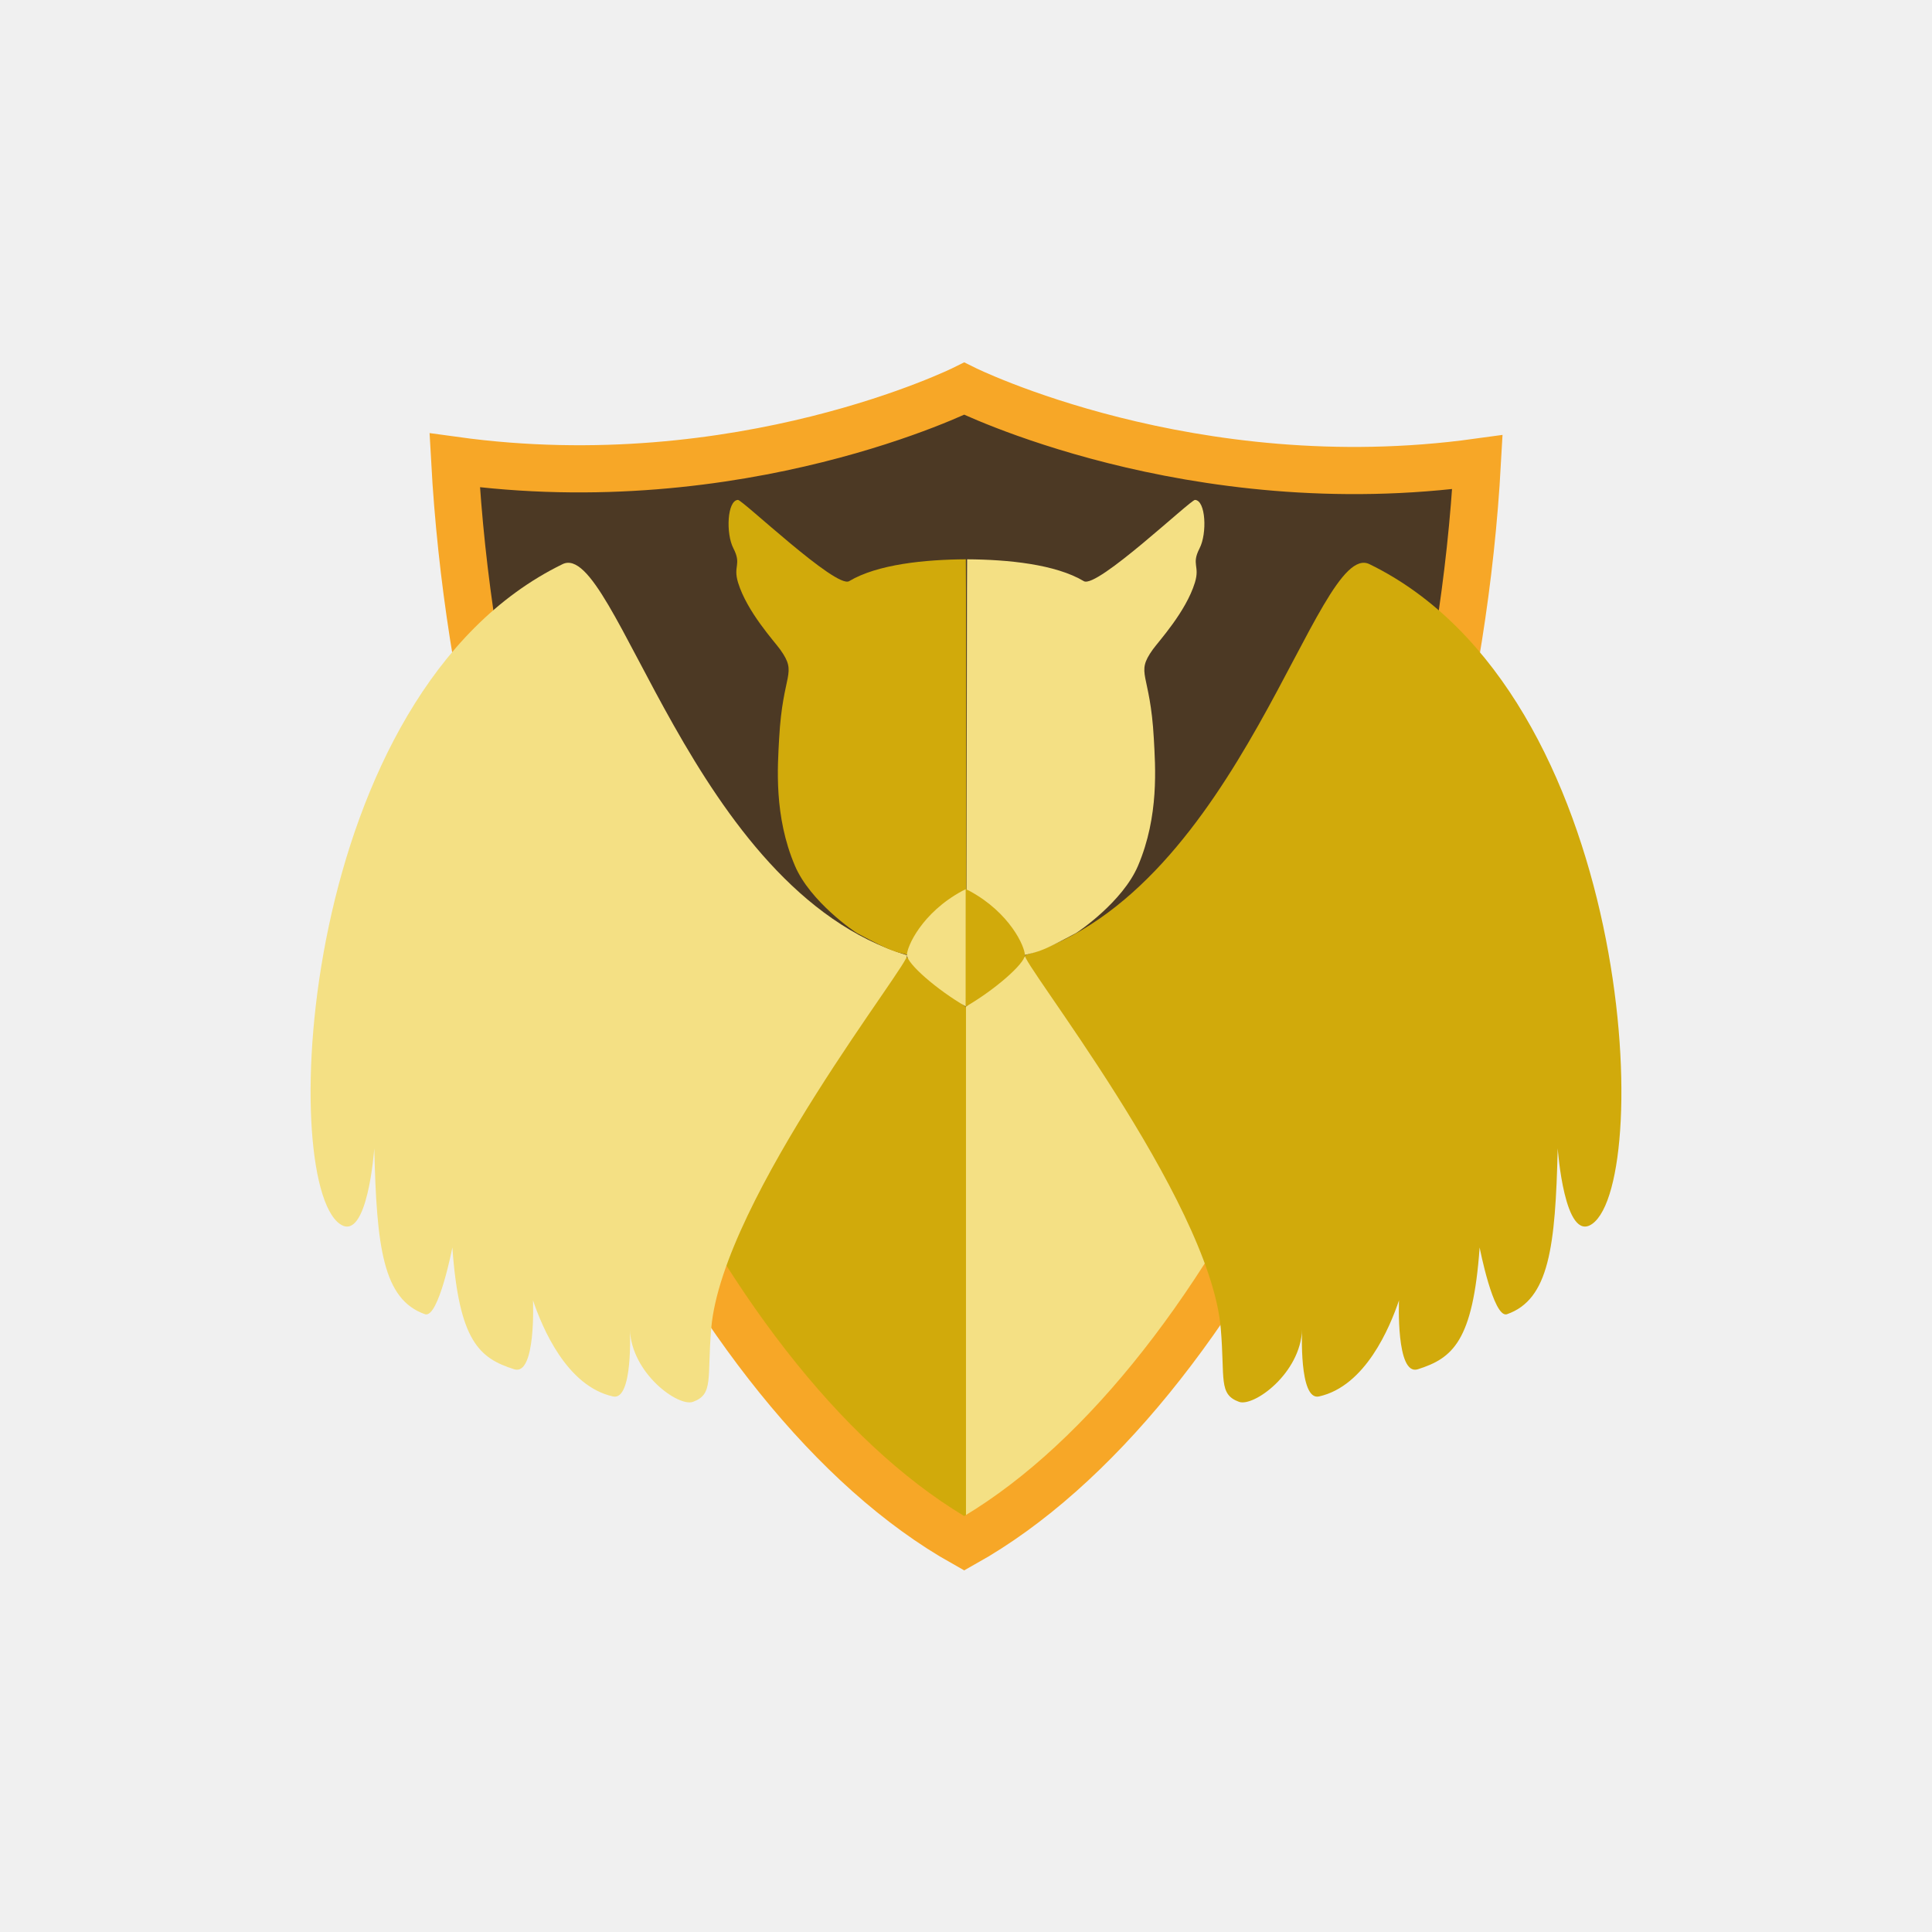
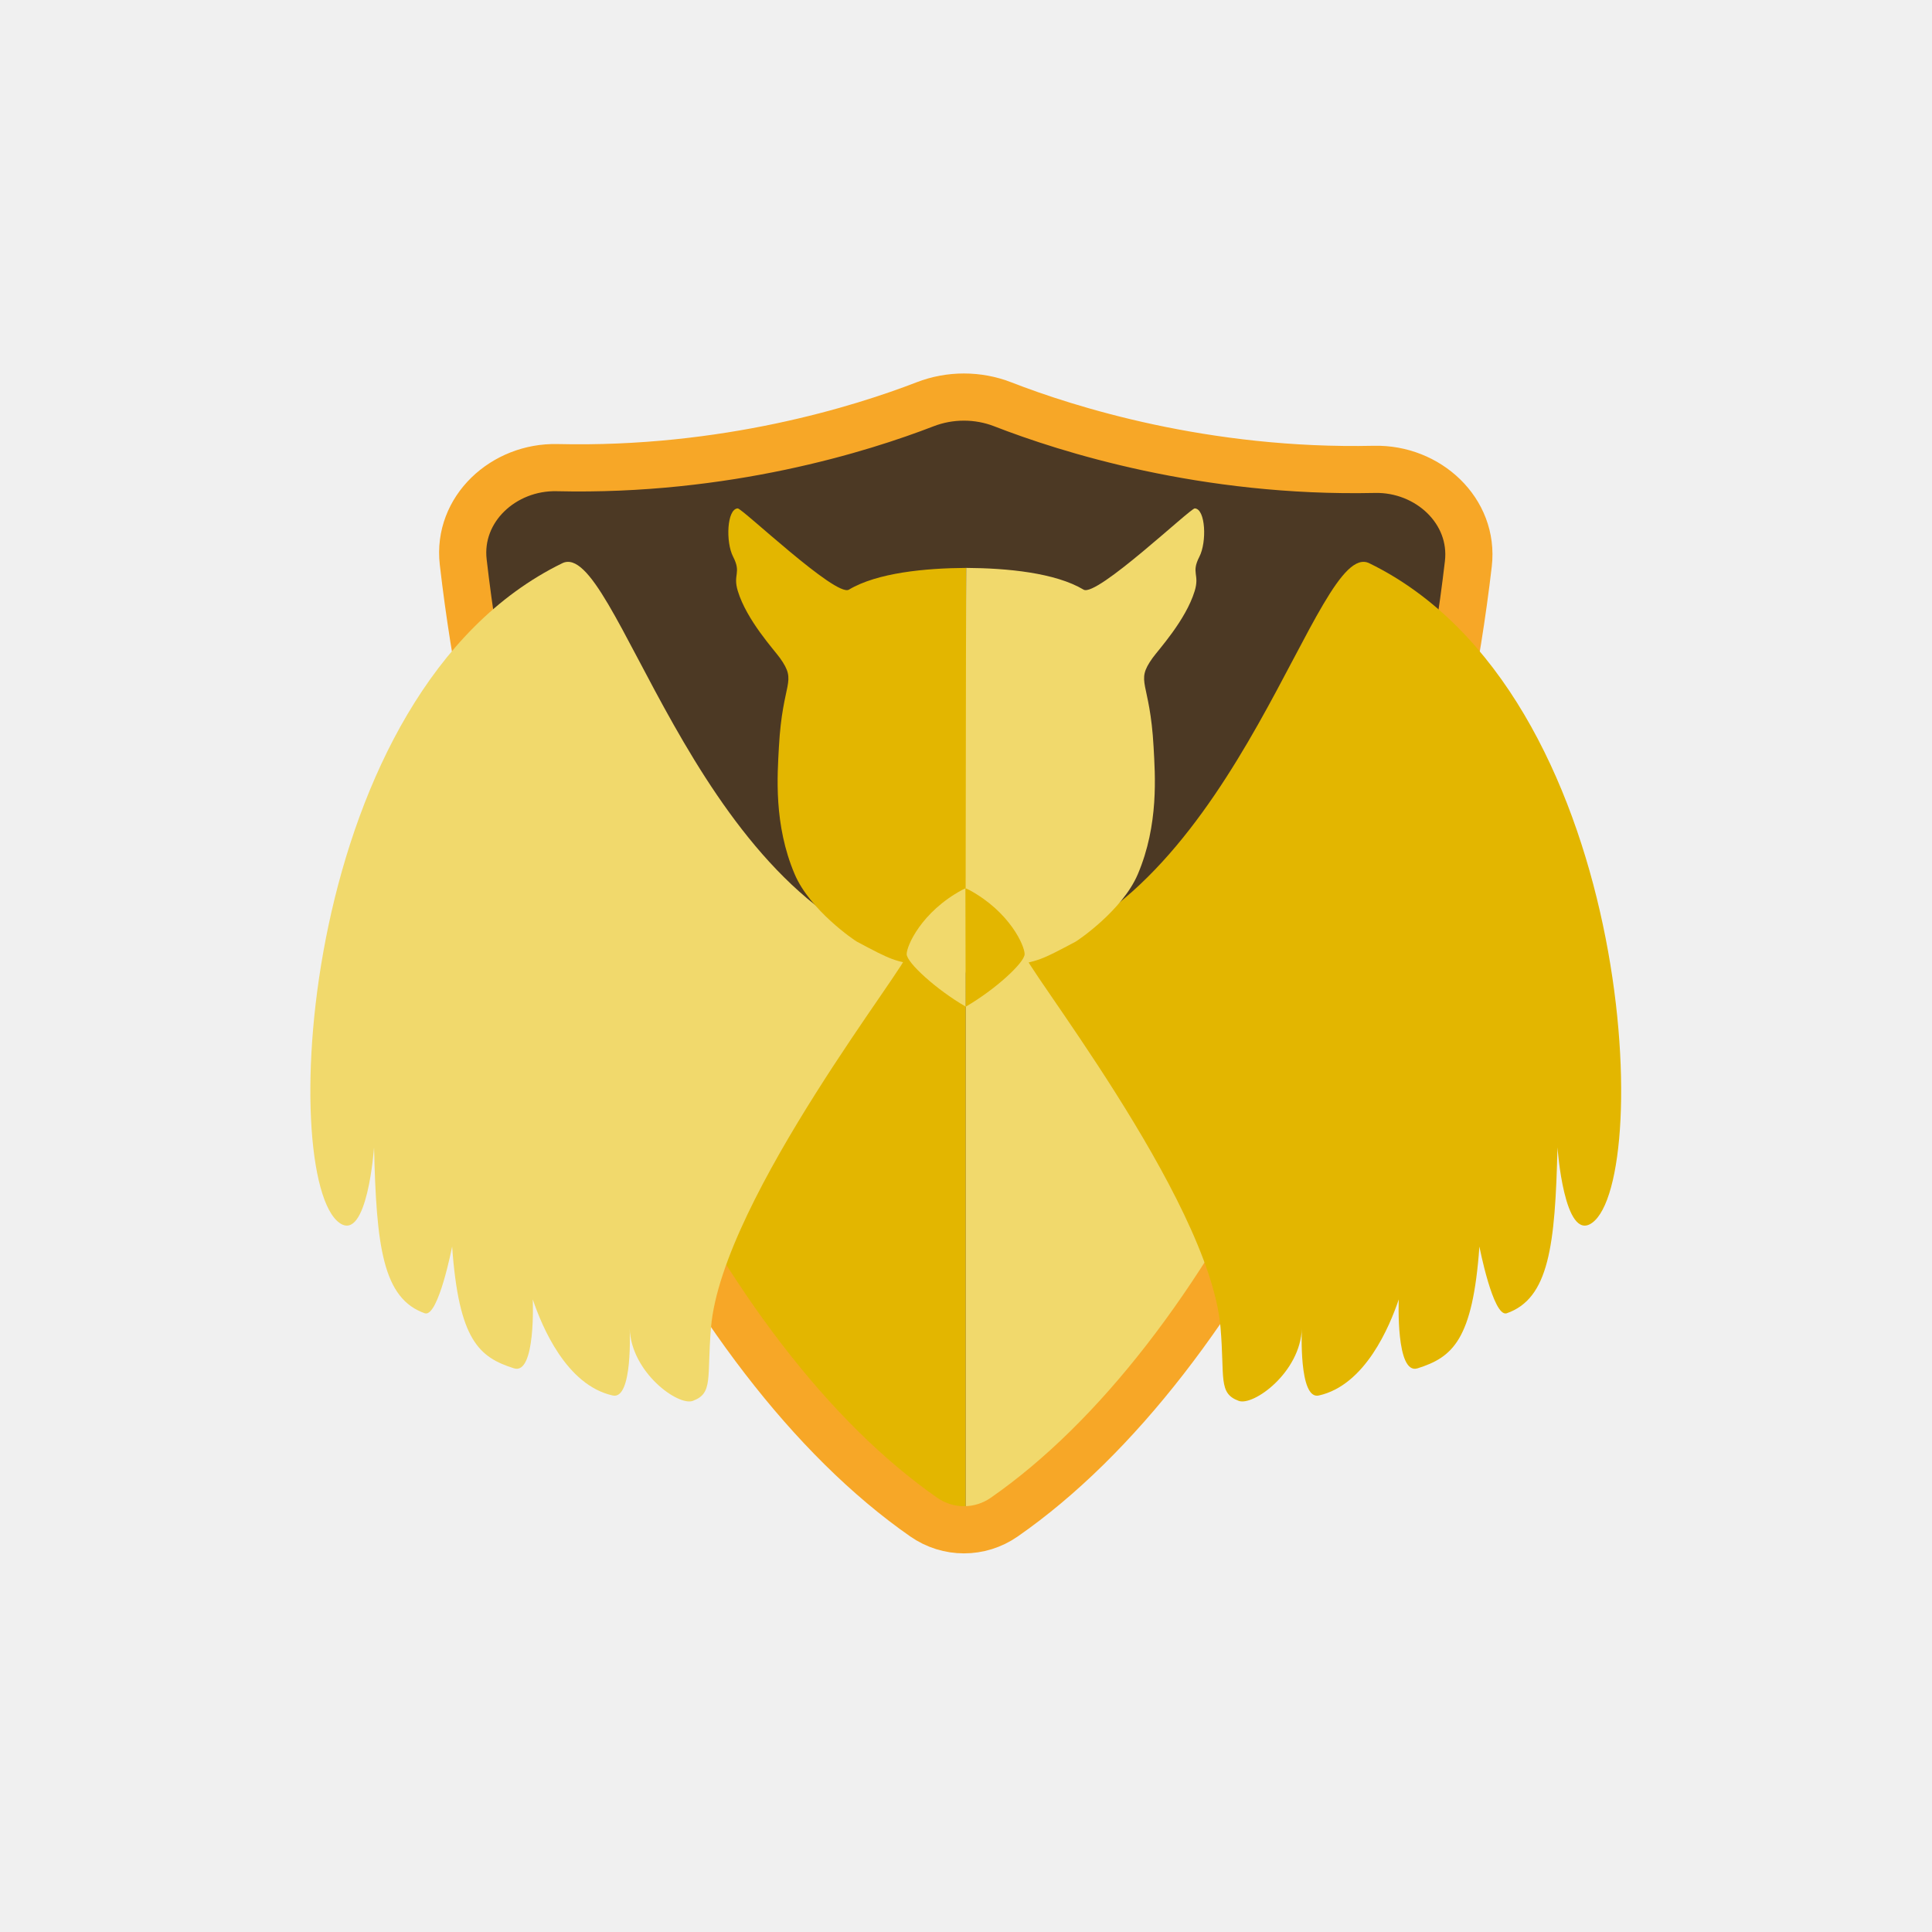
<svg xmlns="http://www.w3.org/2000/svg" width="2048" height="2048" viewBox="0 0 2048 2048" fill="none">
-   <g clip-path="url(#clip0_930_1488)">
-     <path d="M481.94 488C785.26 529.85 1024 412 1024 412C1024 412 1262.74 531.74 1566.06 489.92C1538.66 986 1301.1 1480.62 1024 1636C746.9 1480.62 509.34 984.09 481.94 488Z" fill="#4C3924" />
-     <path d="M959.62 1013.2C946.16 1027.09 913.8 1078.68 845.83 1187.55C744.7 1349.55 756.44 1372.55 756.44 1372.55C818.73 1456.68 903.44 1573.98 1024 1636.67V1067.67C981.33 1033.14 959.62 1013.2 959.62 1013.2Z" fill="#D1AA0B" />
-     <path d="M1087.79 1012.49C1101.25 1026.38 1133.61 1077.97 1201.58 1186.84C1302.72 1348.84 1290.98 1371.84 1290.98 1371.84C1228.69 1455.97 1144.55 1573.27 1023.98 1635.96V1067C1066.67 1032.44 1087.79 1012.49 1087.79 1012.49Z" fill="#F4E084" />
-     <path d="M482 488C785.31 529.82 1022.1 412 1022.1 412C1022.1 412 1262.79 531.74 1566.1 489.92C1538.71 985.98 1299.19 1480.62 1022.1 1636C745 1480.62 509.34 984.09 482 488Z" stroke="#F7A727" stroke-width="50" />
-     <path d="M961.33 1012.49C732.91 943.49 652.6 570.59 596.33 598.02C316.33 734.57 294.46 1250.67 360.14 1297.33C389.63 1318.33 396.76 1217.33 396.76 1217.33C399.21 1321.48 405.76 1377.64 450.76 1393.2C465 1397.13 479.53 1322.37 479.53 1322.37C486.59 1421.78 508.13 1439.77 545.09 1451.49C568.39 1458.88 565 1378.43 565 1378.43C574.77 1407.2 600.54 1469.37 649.81 1480.3C671.32 1485.07 667.72 1409.3 667.72 1409.3C669.45 1455.97 719.13 1491.68 734.63 1485.99C756.63 1477.91 749.37 1461.65 753.96 1407.99C765.69 1270.59 969.61 1015 961.33 1012.49Z" fill="#F4E084" />
-     <path d="M1086.67 1012.49C1315.09 943.49 1395.4 570.59 1451.67 598.02C1731.67 734.57 1753.54 1250.67 1687.86 1297.33C1658.37 1318.33 1651.24 1217.33 1651.24 1217.33C1648.79 1321.48 1642.24 1377.64 1597.24 1393.2C1583 1397.13 1568.47 1322.37 1568.47 1322.37C1561.41 1421.78 1539.87 1439.77 1502.91 1451.49C1479.61 1458.88 1483 1378.43 1483 1378.43C1473.23 1407.2 1447.46 1469.37 1398.19 1480.3C1376.68 1485.07 1380.28 1409.3 1380.28 1409.3C1378.55 1455.97 1328.87 1491.68 1313.37 1485.99C1291.37 1477.91 1298.63 1461.65 1294.04 1407.99C1282.31 1270.59 1078.39 1015 1086.67 1012.49Z" fill="#D1AA0B" />
-     <path d="M1024.51 1022.11C1024.19 798.45 1024.07 592.87 1023.84 592.88C980.57 593.14 930.13 598.11 900.1 616.06C886.33 624.3 786.87 529.66 782.24 529.92C770.78 530.56 769.35 565.57 777.38 581.15C786.47 598.77 776.85 599.49 782.38 617.58C791.88 648.58 820.9 679.93 827 688.48C845.86 714.9 829.79 711.92 825.92 782.86C824.31 812.52 820.25 865.01 842.64 917.69C858.93 956 906.23 988 908.72 989.27C946.42 1009.27 946.42 1009.27 980.82 1015.82L1024.51 1022.11Z" fill="#D1AA0B" />
-     <path d="M1024.51 1022.11C1024.84 798.45 1024.96 592.87 1025.18 592.88C1068.46 593.14 1118.9 598.11 1148.92 616.06C1162.7 624.3 1262.15 529.66 1266.79 529.92C1278.25 530.56 1279.67 565.57 1271.64 581.15C1262.56 598.77 1272.18 599.49 1266.64 617.58C1257.14 648.58 1228.12 679.93 1222.02 688.48C1203.17 714.9 1219.23 711.92 1223.1 782.86C1224.72 812.52 1228.77 865.01 1206.38 917.69C1190.09 956.02 1142.79 987.95 1140.31 989.27C1102.61 1009.27 1102.61 1009.27 1068.21 1015.82L1024.51 1022.11Z" fill="#F4E084" />
-     <path d="M1024.11 942.64C1024.11 942.41 1020.28 944.26 1020.11 944.37C976.95 967.73 961.23 1003.8 961.37 1012.49C961.51 1021.43 992.6 1048.86 1023.92 1067.01C1023.94 1067.02 1023.97 1067.03 1024 1067.03C1024.02 1067.02 1024.05 1067.02 1024.07 1067C1024.1 1066.99 1024.12 1066.97 1024.13 1066.95C1024.14 1066.92 1024.15 1066.9 1024.15 1066.87L1024.11 942.64Z" fill="#F4E084" />
-     <path d="M1023.64 942.64C1023.64 942.41 1027.48 944.26 1027.64 944.37C1070.81 967.73 1086.53 1003.8 1086.39 1012.49C1086.24 1021.43 1055.15 1048.86 1023.84 1067.01C1023.82 1067.02 1023.79 1067.03 1023.76 1067.03C1023.73 1067.03 1023.7 1067.02 1023.68 1067.01C1023.66 1067 1023.64 1066.98 1023.62 1066.95C1023.61 1066.93 1023.6 1066.9 1023.6 1066.87L1023.64 942.64Z" fill="#D1AA0B" />
+   <g clip-path="url(#clip0_1034_1508)">
+     <path d="M491.021 595.801C484.509 539.57 533.926 494.379 590.517 495.714C769.766 499.943 914.927 454.442 982.565 428.432C1008.89 418.309 1038.57 418.402 1064.83 428.679C1132.42 455.126 1277.65 501.506 1457 497.546C1513.59 496.296 1563 541.484 1556.49 597.711C1506.38 1030.05 1304.91 1442.34 1066.4 1608.22C1040.67 1626.12 1006.84 1626.12 981.114 1608.21C742.599 1442.16 541.121 1028.39 491.021 595.801Z" fill="#4C3924" />
+     <path d="M959.374 1012.2C945.914 1026.09 913.554 1077.68 845.584 1186.55C744.454 1348.55 756.194 1371.55 756.194 1371.55C818.484 1455.68 903.194 1572.98 1023.75 1635.67V1066.67C981.084 1032.14 959.374 1012.2 959.374 1012.2Z" fill="#E3B600" />
+     <path d="M1087.54 1011.49C1101 1025.38 1133.36 1076.97 1201.33 1185.84C1302.47 1347.84 1290.73 1370.84 1290.73 1370.84C1228.44 1454.97 1144.3 1572.27 1023.73 1634.96V1066C1066.42 1031.44 1087.54 1011.49 1087.54 1011.49Z" fill="#F1D96C" />
+     <path d="M491.037 595.781C484.561 539.554 533.97 494.377 590.553 495.707C769.268 499.908 913.41 454.549 980.698 428.531C1007 418.36 1036.67 418.348 1062.96 428.573C1130.9 455.006 1277.15 501.525 1457.04 497.544C1513.63 496.292 1563.04 541.484 1556.5 597.707C1506.17 1030.04 1303.18 1442.35 1064.51 1608.23C1038.76 1626.12 1004.94 1626.12 979.216 1608.2C740.867 1442.15 540.861 1028.37 491.037 595.781Z" stroke="#F7A727" stroke-width="50" />
+     <path d="M961.084 1011.49C732.664 942.49 652.354 569.59 596.084 597.02C316.084 733.57 294.214 1249.67 359.894 1296.33C389.384 1317.33 396.514 1216.33 396.514 1216.33C398.964 1320.48 405.514 1376.64 450.514 1392.2C464.754 1396.13 479.284 1321.37 479.284 1321.37C486.344 1420.78 507.884 1438.77 544.844 1450.49C568.144 1457.88 564.754 1377.43 564.754 1377.43C574.524 1406.2 600.294 1468.37 649.564 1479.3C671.074 1484.07 667.474 1408.3 667.474 1408.3C669.204 1454.97 718.884 1490.68 734.384 1484.99C756.384 1476.91 749.124 1460.65 753.714 1406.99C765.444 1269.59 969.364 1014 961.084 1011.49Z" fill="#F1D96C" />
+     <path d="M1086.42 1011.49C1314.84 942.49 1395.15 569.59 1451.42 597.02C1731.42 733.57 1753.29 1249.67 1687.61 1296.33C1658.12 1317.33 1650.99 1216.33 1650.99 1216.33C1648.54 1320.48 1641.99 1376.64 1596.99 1392.2C1582.75 1396.13 1568.22 1321.37 1568.22 1321.37C1561.16 1420.78 1539.62 1438.77 1502.66 1450.49C1479.36 1457.88 1482.75 1377.43 1482.75 1377.43C1472.98 1406.2 1447.21 1468.37 1397.94 1479.3C1376.43 1484.07 1380.03 1408.3 1380.03 1408.3C1378.3 1454.97 1328.62 1490.68 1313.12 1484.99C1291.12 1476.91 1298.38 1460.65 1293.79 1406.99C1282.06 1269.59 1078.14 1014 1086.42 1011.49Z" fill="#E3B600" />
+     <path d="M1024.26 1031.11C1023.94 807.45 1024.48 601.99 1024.25 602C980.984 602.26 929.884 607.11 899.854 625.06C886.084 633.3 786.624 538.66 781.994 538.92C770.534 539.56 769.104 574.57 777.134 590.15C786.224 607.77 776.604 608.49 782.134 626.58C791.634 657.58 820.654 688.93 826.754 697.48C845.614 723.9 829.544 720.92 825.674 791.86C824.064 821.52 820.004 874.01 842.394 926.69C858.684 965 905.984 997 908.474 998.27C946.174 1018.27 946.174 1018.27 980.574 1024.82L1024.26 1031.11Z" fill="#E3B600" />
+     <path d="M1023.5 1029.5C1023.83 805.84 1024.03 601.99 1024.25 602C1067.53 602.26 1118.65 607.11 1148.67 625.06C1162.45 633.3 1261.9 538.66 1266.54 538.92C1278 539.56 1279.42 574.57 1271.39 590.15C1262.31 607.77 1271.93 608.49 1266.39 626.58C1256.89 657.58 1227.87 688.93 1221.77 697.48C1202.92 723.9 1218.98 720.92 1222.85 791.86C1224.47 821.52 1228.52 874.01 1206.13 926.69C1189.84 965.02 1142.54 996.95 1140.06 998.27C1102.36 1018.27 1102.36 1018.27 1067.96 1024.82L1023.5 1029.5Z" fill="#F1D96C" />
+     <path d="M1023.86 941.64C1023.86 941.41 1020.03 943.26 1019.86 943.37C976.704 966.73 960.984 1002.8 961.124 1011.49C961.264 1020.43 992.281 1048.86 1023.6 1067.01C1023.62 1067.02 1023.65 1067.02 1023.68 1067.02C1023.7 1067.02 1023.73 1067.01 1023.75 1067C1023.78 1066.99 1023.8 1066.97 1023.81 1066.94C1023.82 1066.92 1023.83 1066.89 1023.83 1066.87L1023.86 941.64Z" fill="#F1D96C" />
+     <path d="M1023.39 941.64C1023.39 941.41 1027.23 943.26 1027.39 943.37C1070.56 966.73 1086.28 1002.8 1086.14 1011.49C1085.99 1020.43 1055.22 1048.85 1023.91 1067C1023.89 1067.01 1023.86 1067.02 1023.83 1067.02C1023.81 1067.02 1023.78 1067.01 1023.75 1067C1023.73 1066.99 1023.71 1066.97 1023.7 1066.94C1023.68 1066.92 1023.67 1066.89 1023.67 1066.86L1023.39 941.64Z" fill="#E3B600" />
  </g>
  <defs>
-     <clipPath id="clip0_930_1488">
+     <clipPath id="clip0_1034_1508">
      <rect width="2048" height="2048" fill="white" />
    </clipPath>
  </defs>
</svg>
